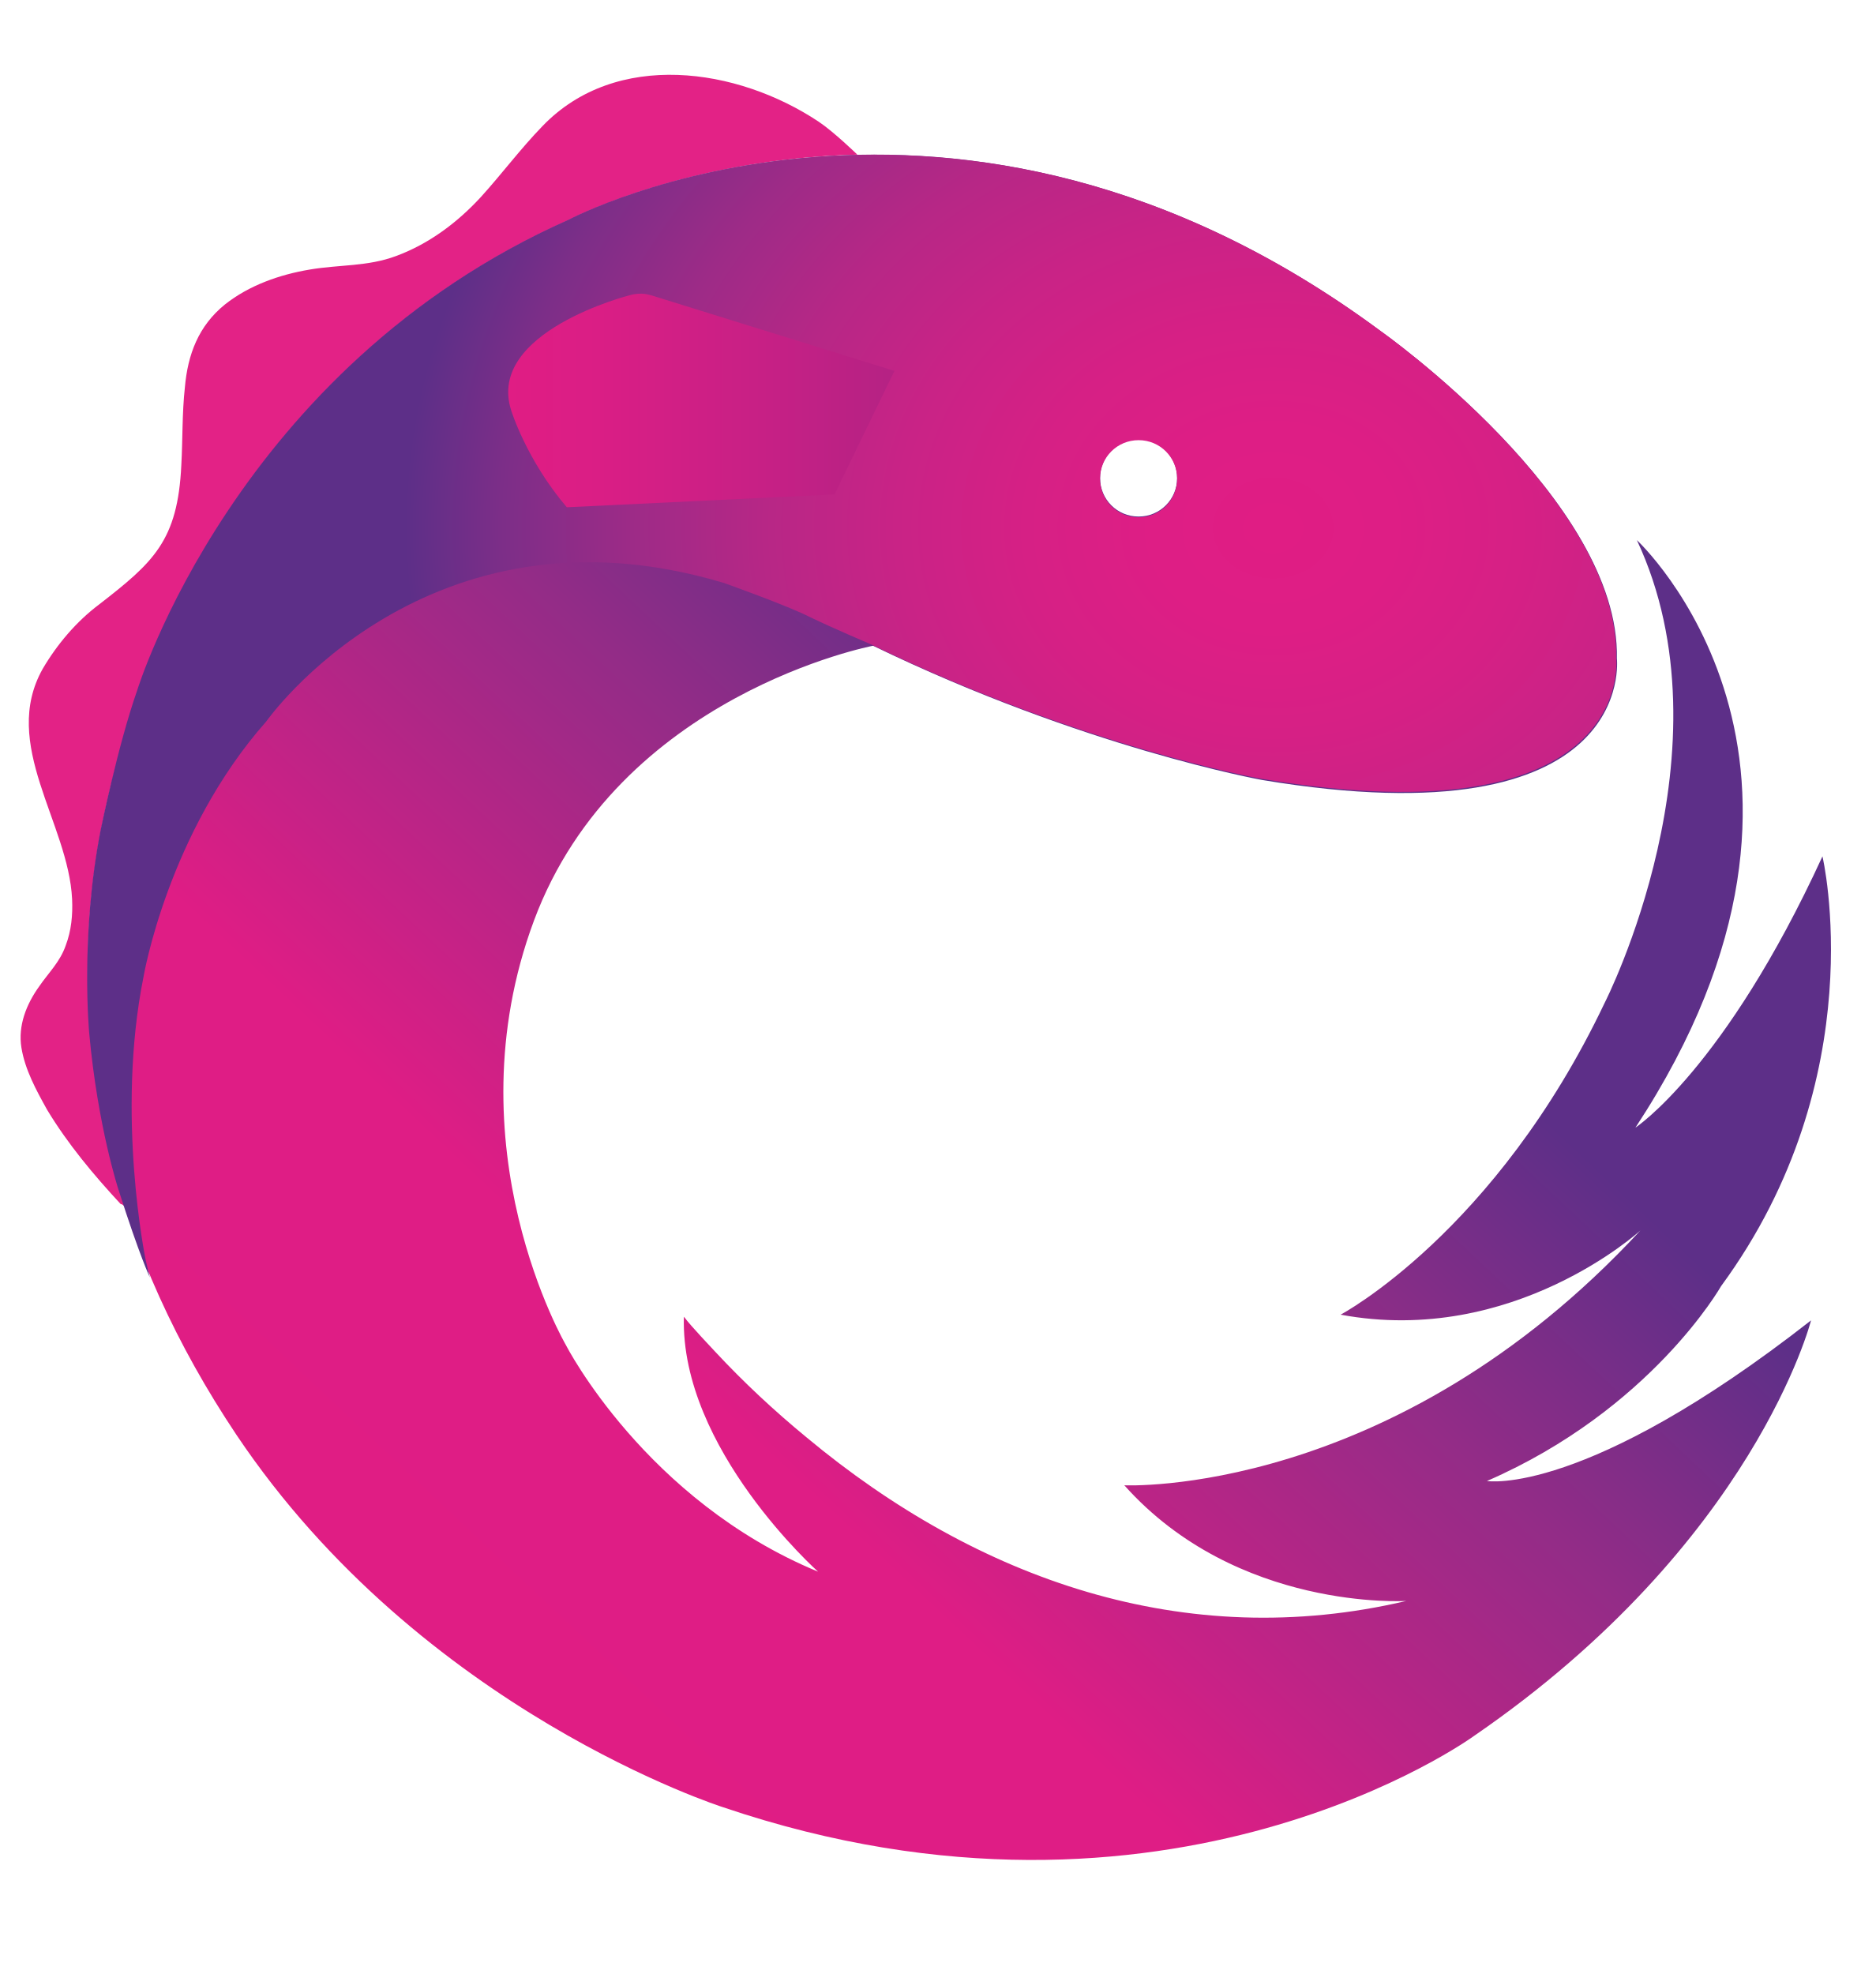
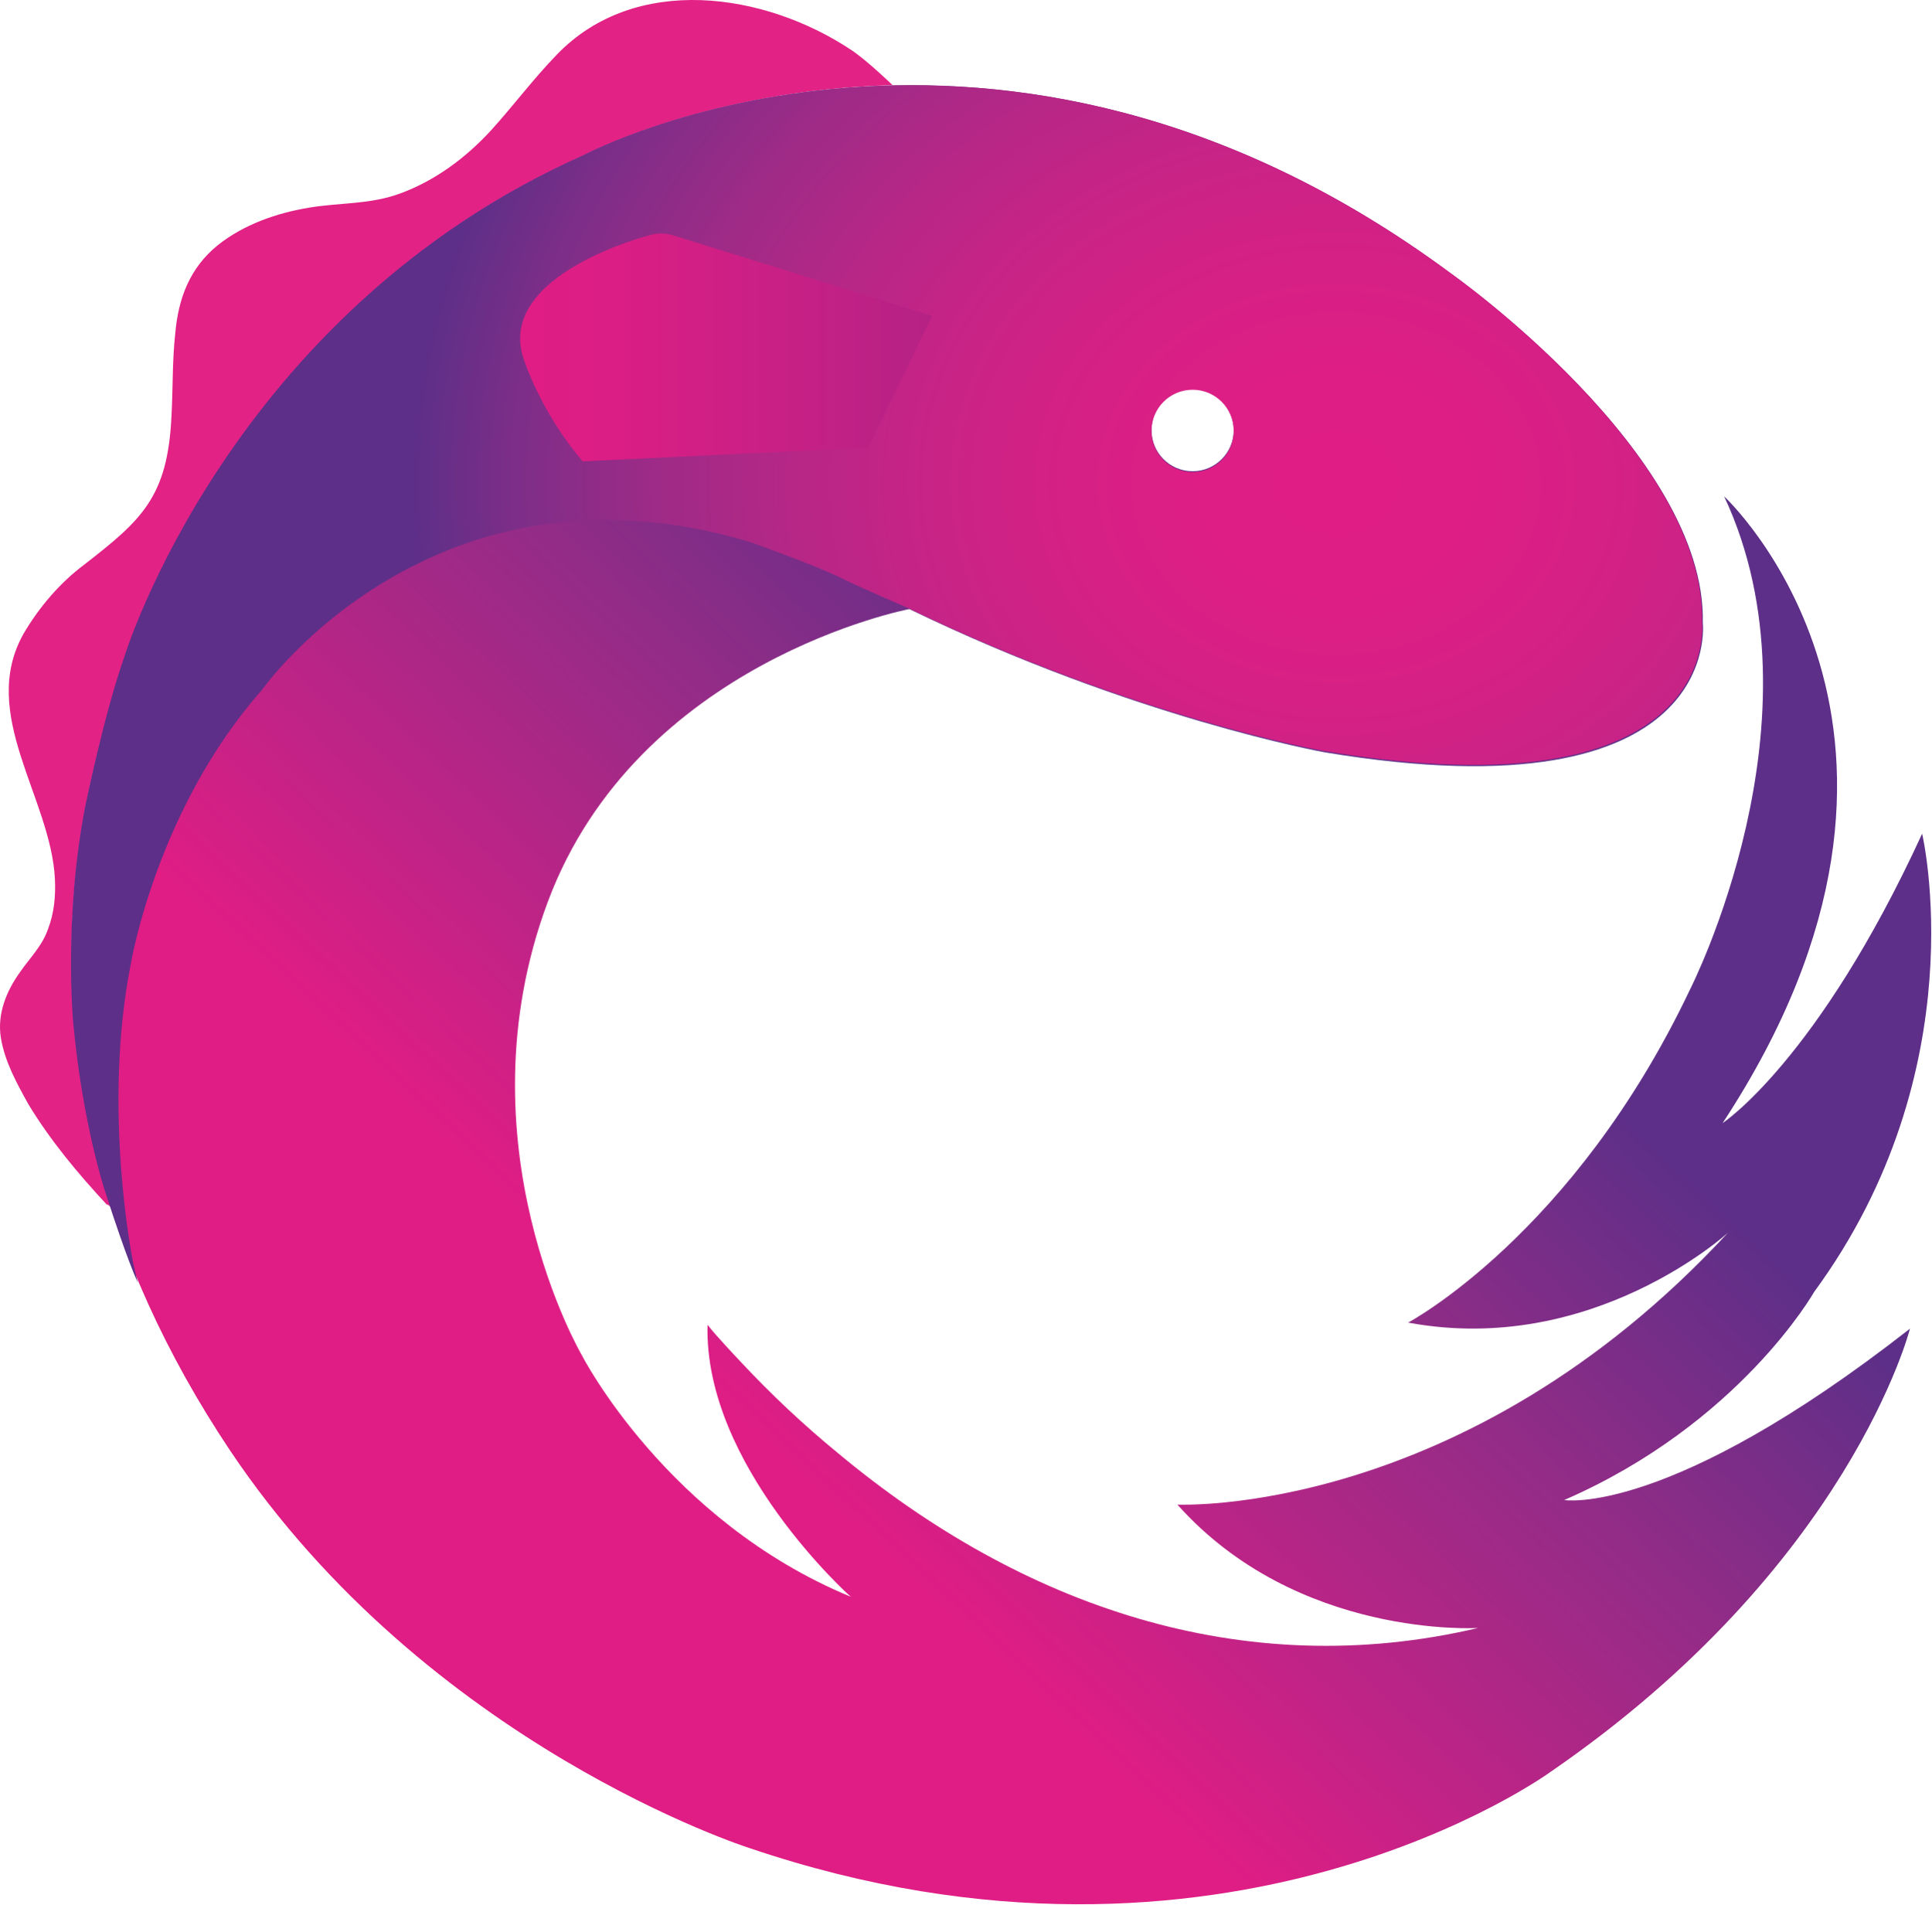
- <svg xmlns="http://www.w3.org/2000/svg" viewBox="12.1 8.4 262.8 272.2" width="2376" height="2500">
-   <linearGradient id="a" gradientUnits="userSpaceOnUse" x1="53.496" x2="177.932" y1="247.701" y2="115.323">
-     <stop offset="0" stop-color="#e01d84" />
-     <stop offset=".401" stop-color="#df1d85" />
-     <stop offset=".77" stop-color="#932c87" />
-     <stop offset="1" stop-color="#5d2f88" />
-   </linearGradient>
-   <radialGradient id="b" cx="190.456" cy="80.2" gradientTransform="matrix(1 .00239 -.002 .8362 .16 12.685)" gradientUnits="userSpaceOnUse" r="121.582">
-     <stop offset="0" stop-color="#e01d84" />
-     <stop offset=".139" stop-color="#de1e85" />
-     <stop offset=".285" stop-color="#d62085" />
-     <stop offset=".434" stop-color="#c92386" />
-     <stop offset=".586" stop-color="#b72786" />
-     <stop offset=".739" stop-color="#9d2b87" />
-     <stop offset=".891" stop-color="#7c2e88" />
-     <stop offset="1" stop-color="#5d2f88" />
-   </radialGradient>
-   <linearGradient id="c" gradientUnits="userSpaceOnUse" x1="83.212" x2="137.371" y1="62.336" y2="62.336">
-     <stop offset="0" stop-color="#e01d84" />
-     <stop offset=".238" stop-color="#da1e85" />
-     <stop offset=".658" stop-color="#c72085" />
-     <stop offset=".999" stop-color="#b52284" />
-   </linearGradient>
-   <path d="M29.6 175.3c-5.2-16.2-6.7-33.3-3.7-50.9 1.3-7.3 3.3-14.3 5.5-21.4 0 0 13.8-45.3 60.5-66 0 0 16.1-8.5 40.3-9.1 0 0-3.3-3.2-5.4-4.6-11.4-7.6-28.4-10.1-38.7.6-3.1 3.2-5.7 6.7-8.6 9.9-3.3 3.6-7.3 6.6-11.9 8.3-4 1.5-8 1.2-12.1 1.9-4.2.7-8.5 2.2-11.9 4.9-3.7 3-5.2 7-5.6 11.6-.4 3.6-.3 7.3-.5 10.9C37 82 33.6 85 26 90.9c-3.2 2.4-5.9 5.6-7.9 9-6 10.6 3.6 21.6 4.1 32.3.1 2.2-.1 4.4-.9 6.5-.8 2.3-2.4 3.8-3.7 5.7-1.8 2.5-3 5.5-2.5 8.6s2.1 6 3.6 8.7c2.9 4.8 6.5 9.1 10.3 13.2.2 0 .4.2.6.4" fill="#e32286" />
-   <path d="M220.4 213.7c23-10 32.8-27.3 32.8-27.3 21.5-29.3 14.2-60.2 14.2-60.2-13.7 29.8-26.2 38-26.2 38 33.7-51.3.2-82.3.2-82.3 13.7 29.2-4.5 64.8-4.5 64.8-15.3 32.2-37 43.7-37 43.7 24.2 4.5 42-11.8 42-11.8-34.7 37.5-72.3 35.7-72.3 35.7 15.8 17.7 39.5 16.2 39.5 16.2-31 7.3-60.1-3-84-22.9-4.5-3.7-8.8-7.7-12.8-12 0 0-3.6-3.8-4.3-4.8l-.1-.1c-.5 18.5 18.8 35.7 18.8 35.7-24.2-10-35.3-31.7-35.3-31.7s-16.3-27.8-4.5-59.5 47.5-38.5 47.5-38.5c29.5 14.3 54.5 18.8 54.5 18.8 52.7 8.8 49.7-17 49.7-17 .5-22.2-33-45.8-33-45.8C145.9 8.4 91.9 37 91.9 37c-46.7 20.7-60.5 66-60.5 66-2.2 7.1-4.2 14.1-5.5 21.4-5.1 29.7 2.6 57.8 19.3 82.8 26 38.8 68.2 52.2 68.2 52.2 62.5 21.2 105.2-10 105.2-10 39.3-27 47.2-58.2 47.2-58.2-31.7 24.8-45.4 22.5-45.4 22.5zM171.6 67.8c3 0 5.4 2.4 5.4 5.4s-2.4 5.4-5.4 5.4-5.4-2.4-5.4-5.4 2.4-5.4 5.4-5.4z" fill="url(#a)" />
-   <path d="M238.5 98.4c.5-22.2-33-45.8-33-45.8C145.8 8.4 91.8 37 91.8 37c-46.7 20.7-60.5 66-60.5 66-2.7 7.7-5.1 19.5-5.1 19.5-2.9 14.8-1.6 28.5-1.6 28.5 1.2 13.1 4.1 21.9 4.1 21.9 3 9.4 4.4 12.3 4.4 12.3-.1-.3-.6-2.5-.6-2.5s-4.2-20.2-.3-39.6c0 0 3.4-20.2 17.2-35.8 0 0 22.4-31.9 64.1-19.4 0 0 9 3.2 12.1 4.8 3.1 1.5 8.5 3.8 8.5 3.8 29.5 14.3 54.5 18.8 54.5 18.8 52.9 8.9 49.9-16.9 49.9-16.9zm-66.9-19.7c-3 0-5.4-2.4-5.4-5.4s2.4-5.4 5.4-5.4 5.4 2.4 5.4 5.4-2.4 5.4-5.4 5.4z" fill="url(#b)" />
-   <path d="M137.4 58.2l-34.1-10.6c-.2 0-1.2-.5-3 0 0 0-20.1 5.1-16.6 16.1 0 0 2.1 6.9 7.8 13.6l37.5-1.8z" fill="url(#c)" />
+ <svg xmlns="http://www.w3.org/2000/svg" viewBox="0 0 2292.895 2260.847">
+   <defs>
+     <linearGradient id="f2c46ef9-4e61-45f4-9dfd-ef544d546dba" x1="193.278" y1="1936.152" x2="317.714" y2="2068.53" gradientTransform="matrix(9.0411, 0, 0, -9.0411, -1399.215, 19593.327)" gradientUnits="userSpaceOnUse">
+       <stop offset="0" stop-color="#e01d84" />
+       <stop offset="0.401" stop-color="#df1d85" />
+       <stop offset="0.77" stop-color="#932c87" />
+       <stop offset="1" stop-color="#5d2f88" />
+     </linearGradient>
+     <radialGradient id="a40fe0fa-2c9b-449b-a38f-08ea25610e1f" cx="330.164" cy="2109.195" r="121.582" gradientTransform="matrix(9.0411, 0.02161, 0.01808, -7.56017, -1436.741, 16512.694)" gradientUnits="userSpaceOnUse">
+       <stop offset="0" stop-color="#e01d84" />
+       <stop offset="0.139" stop-color="#de1e85" />
+       <stop offset="0.285" stop-color="#d62085" />
+       <stop offset="0.434" stop-color="#c92386" />
+       <stop offset="0.586" stop-color="#b72786" />
+       <stop offset="0.739" stop-color="#9d2b87" />
+       <stop offset="0.891" stop-color="#7c2e88" />
+       <stop offset="1" stop-color="#5d2f88" />
+     </radialGradient>
+     <linearGradient id="a97db92a-aaf1-4acc-9ffc-5e50faa327de" x1="222.988" y1="2121.521" x2="277.097" y2="2121.521" gradientTransform="matrix(9.0411, 0, 0, -9.0411, -1399.215, 19593.327)" gradientUnits="userSpaceOnUse">
+       <stop offset="0" stop-color="#e01d84" />
+       <stop offset="0.238" stop-color="#da1e85" />
+       <stop offset="0.658" stop-color="#c72085" />
+       <stop offset="0.999" stop-color="#b52284" />
+     </linearGradient>
+   </defs>
+   <g id="b0ff1aff-69bb-4c0b-9c7f-069735e22da2" data-name="Layer 2">
+     <g id="a5331c45-64aa-49f1-9238-e7fe947f5ad5" data-name="Layer 1">
+       <path d="M132.127,1433.745C85.114,1287.279,71.552,1132.676,98.675,973.553c11.753-66,29.836-129.288,49.726-193.479,0,0,124.767-409.562,546.986-596.712,0,0,145.562-76.849,364.356-82.274,0,0-29.836-28.932-48.822-41.589C907.853-9.214,754.155-31.817,661.031,64.923c-28.027,28.932-51.534,60.575-77.753,89.507-29.836,32.548-66,59.671-107.589,75.041C439.524,243.032,403.36,240.32,366.292,246.649c-37.973,6.329-76.849,19.89-107.589,44.301-33.452,27.123-47.014,63.288-50.63,104.877-3.616,32.548-2.712,66-4.521,98.548-4.52,95.836-35.26,122.959-103.973,176.301C70.648,692.375,46.237,721.306,28.155,752.046c-54.247,95.836,32.548,195.288,37.069,292.027.904,19.89-.904,39.781-8.137,58.767-7.233,20.795-21.699,34.356-33.452,51.534-16.274,22.603-27.123,49.726-22.603,77.753s18.986,54.247,32.548,78.658c26.219,43.397,58.767,82.274,93.123,119.342,1.808,0,3.616,1.808,5.425,3.616" fill="#e32286" />
+       <path d="M1857.168,1780.923c207.945-90.411,296.548-246.822,296.548-246.822,194.384-264.904,128.384-544.274,128.384-544.274-123.863,269.425-236.877,343.562-236.877,343.562,304.685-463.808,1.808-744.082,1.808-744.082,123.863,264-40.685,585.863-40.685,585.863-138.329,291.123-334.521,395.096-334.521,395.096,218.795,40.685,379.726-106.685,379.726-106.685-313.726,339.041-653.671,322.767-653.671,322.767C1540.73,1946.375,1755.004,1932.813,1755.004,1932.813c-280.274,66-543.37-27.123-759.452-207.041A1191.186,1191.186,0,0,1,879.826,1617.279s-32.548-34.356-38.877-43.397l-.904-.904c-4.521,167.26,169.973,322.767,169.973,322.767C791.223,1805.334,690.867,1609.142,690.867,1609.142s-147.37-251.343-40.685-537.945S1079.634,723.114,1079.634,723.114c266.712,129.288,492.74,169.973,492.74,169.973,476.466,79.562,449.342-153.699,449.342-153.699C2026.237,538.676,1723.36,325.306,1723.36,325.306,1183.607-75.214,695.388,183.361,695.388,183.361,273.168,370.512,148.401,780.074,148.401,780.074,128.511,844.265,110.429,907.553,98.675,973.553c-46.11,268.521,23.507,522.575,174.493,748.603C508.237,2072.951,889.771,2194.101,889.771,2194.101c565.069,191.671,951.123-90.411,951.123-90.411,355.315-244.11,426.74-526.192,426.74-526.192-286.603,224.219-410.466,203.425-410.466,203.425ZM1415.963,461.827a48.822,48.822,0,1,1-48.822,48.822A48.619,48.619,0,0,1,1415.963,461.827Z" fill="url(#f2c46ef9-4e61-45f4-9dfd-ef544d546dba)" />
+       <path d="M2020.812,738.485c4.521-200.712-298.356-414.082-298.356-414.082C1182.703-75.214,694.483,183.361,694.483,183.361,272.264,370.512,147.497,780.074,147.497,780.074c-24.411,69.616-46.11,176.301-46.11,176.301C75.168,1090.183,86.922,1214.046,86.922,1214.046c10.849,118.438,37.069,198,37.069,198,27.123,84.986,39.781,111.206,39.781,111.206-.904-2.712-5.425-22.603-5.425-22.603s-37.973-182.63-2.712-358.027c0,0,30.74-182.63,155.507-323.671,0,0,202.521-288.411,579.534-175.397,0,0,81.37,28.931,109.397,43.397,28.027,13.562,76.849,34.356,76.849,34.356,266.712,129.288,492.74,169.973,492.74,169.973C2047.936,971.745,2020.812,738.485,2020.812,738.485ZM1415.963,560.375a48.822,48.822,0,1,1,48.822-48.822A48.619,48.619,0,0,1,1415.963,560.375Z" fill="url(#a40fe0fa-2c9b-449b-a38f-08ea25610e1f)" />
+       <path d="M1106.757,375.032,798.456,279.197c-1.808,0-10.849-4.521-27.123,0,0,0-181.726,46.11-150.082,145.562,0,0,18.986,62.384,70.521,122.959l339.041-16.274Z" fill="url(#a97db92a-aaf1-4acc-9ffc-5e50faa327de)" />
+     </g>
+   </g>
</svg>
